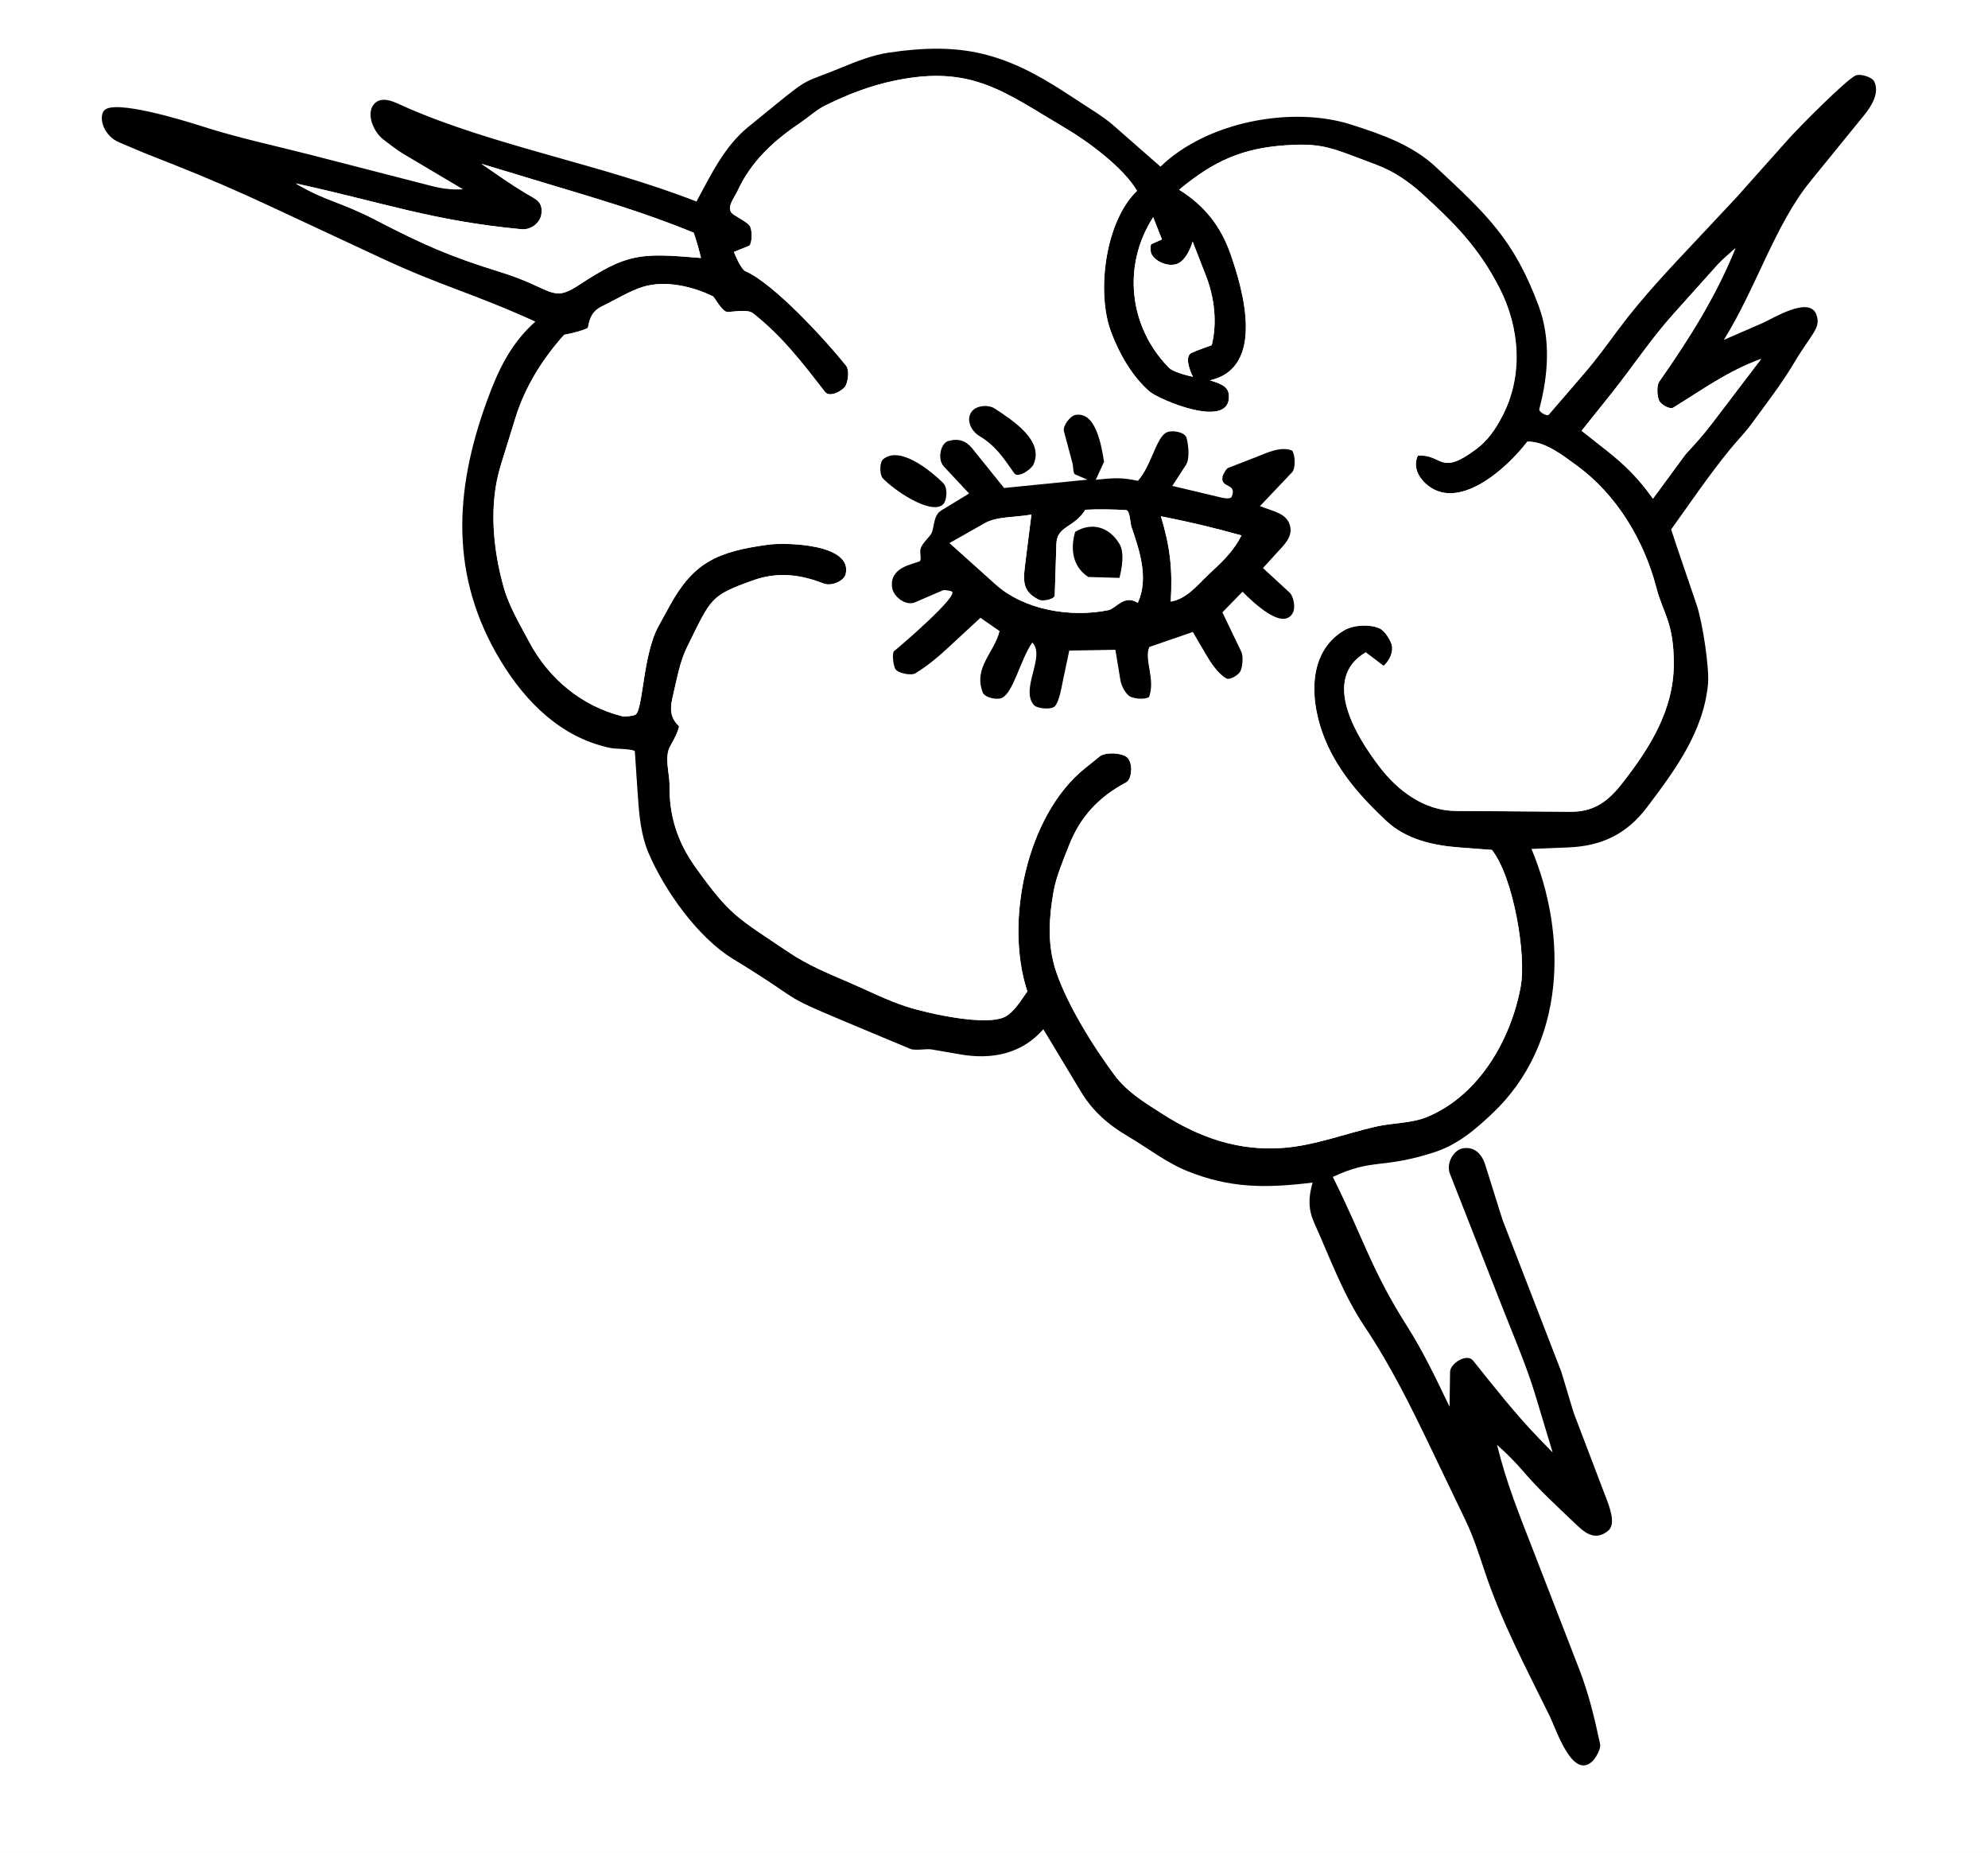
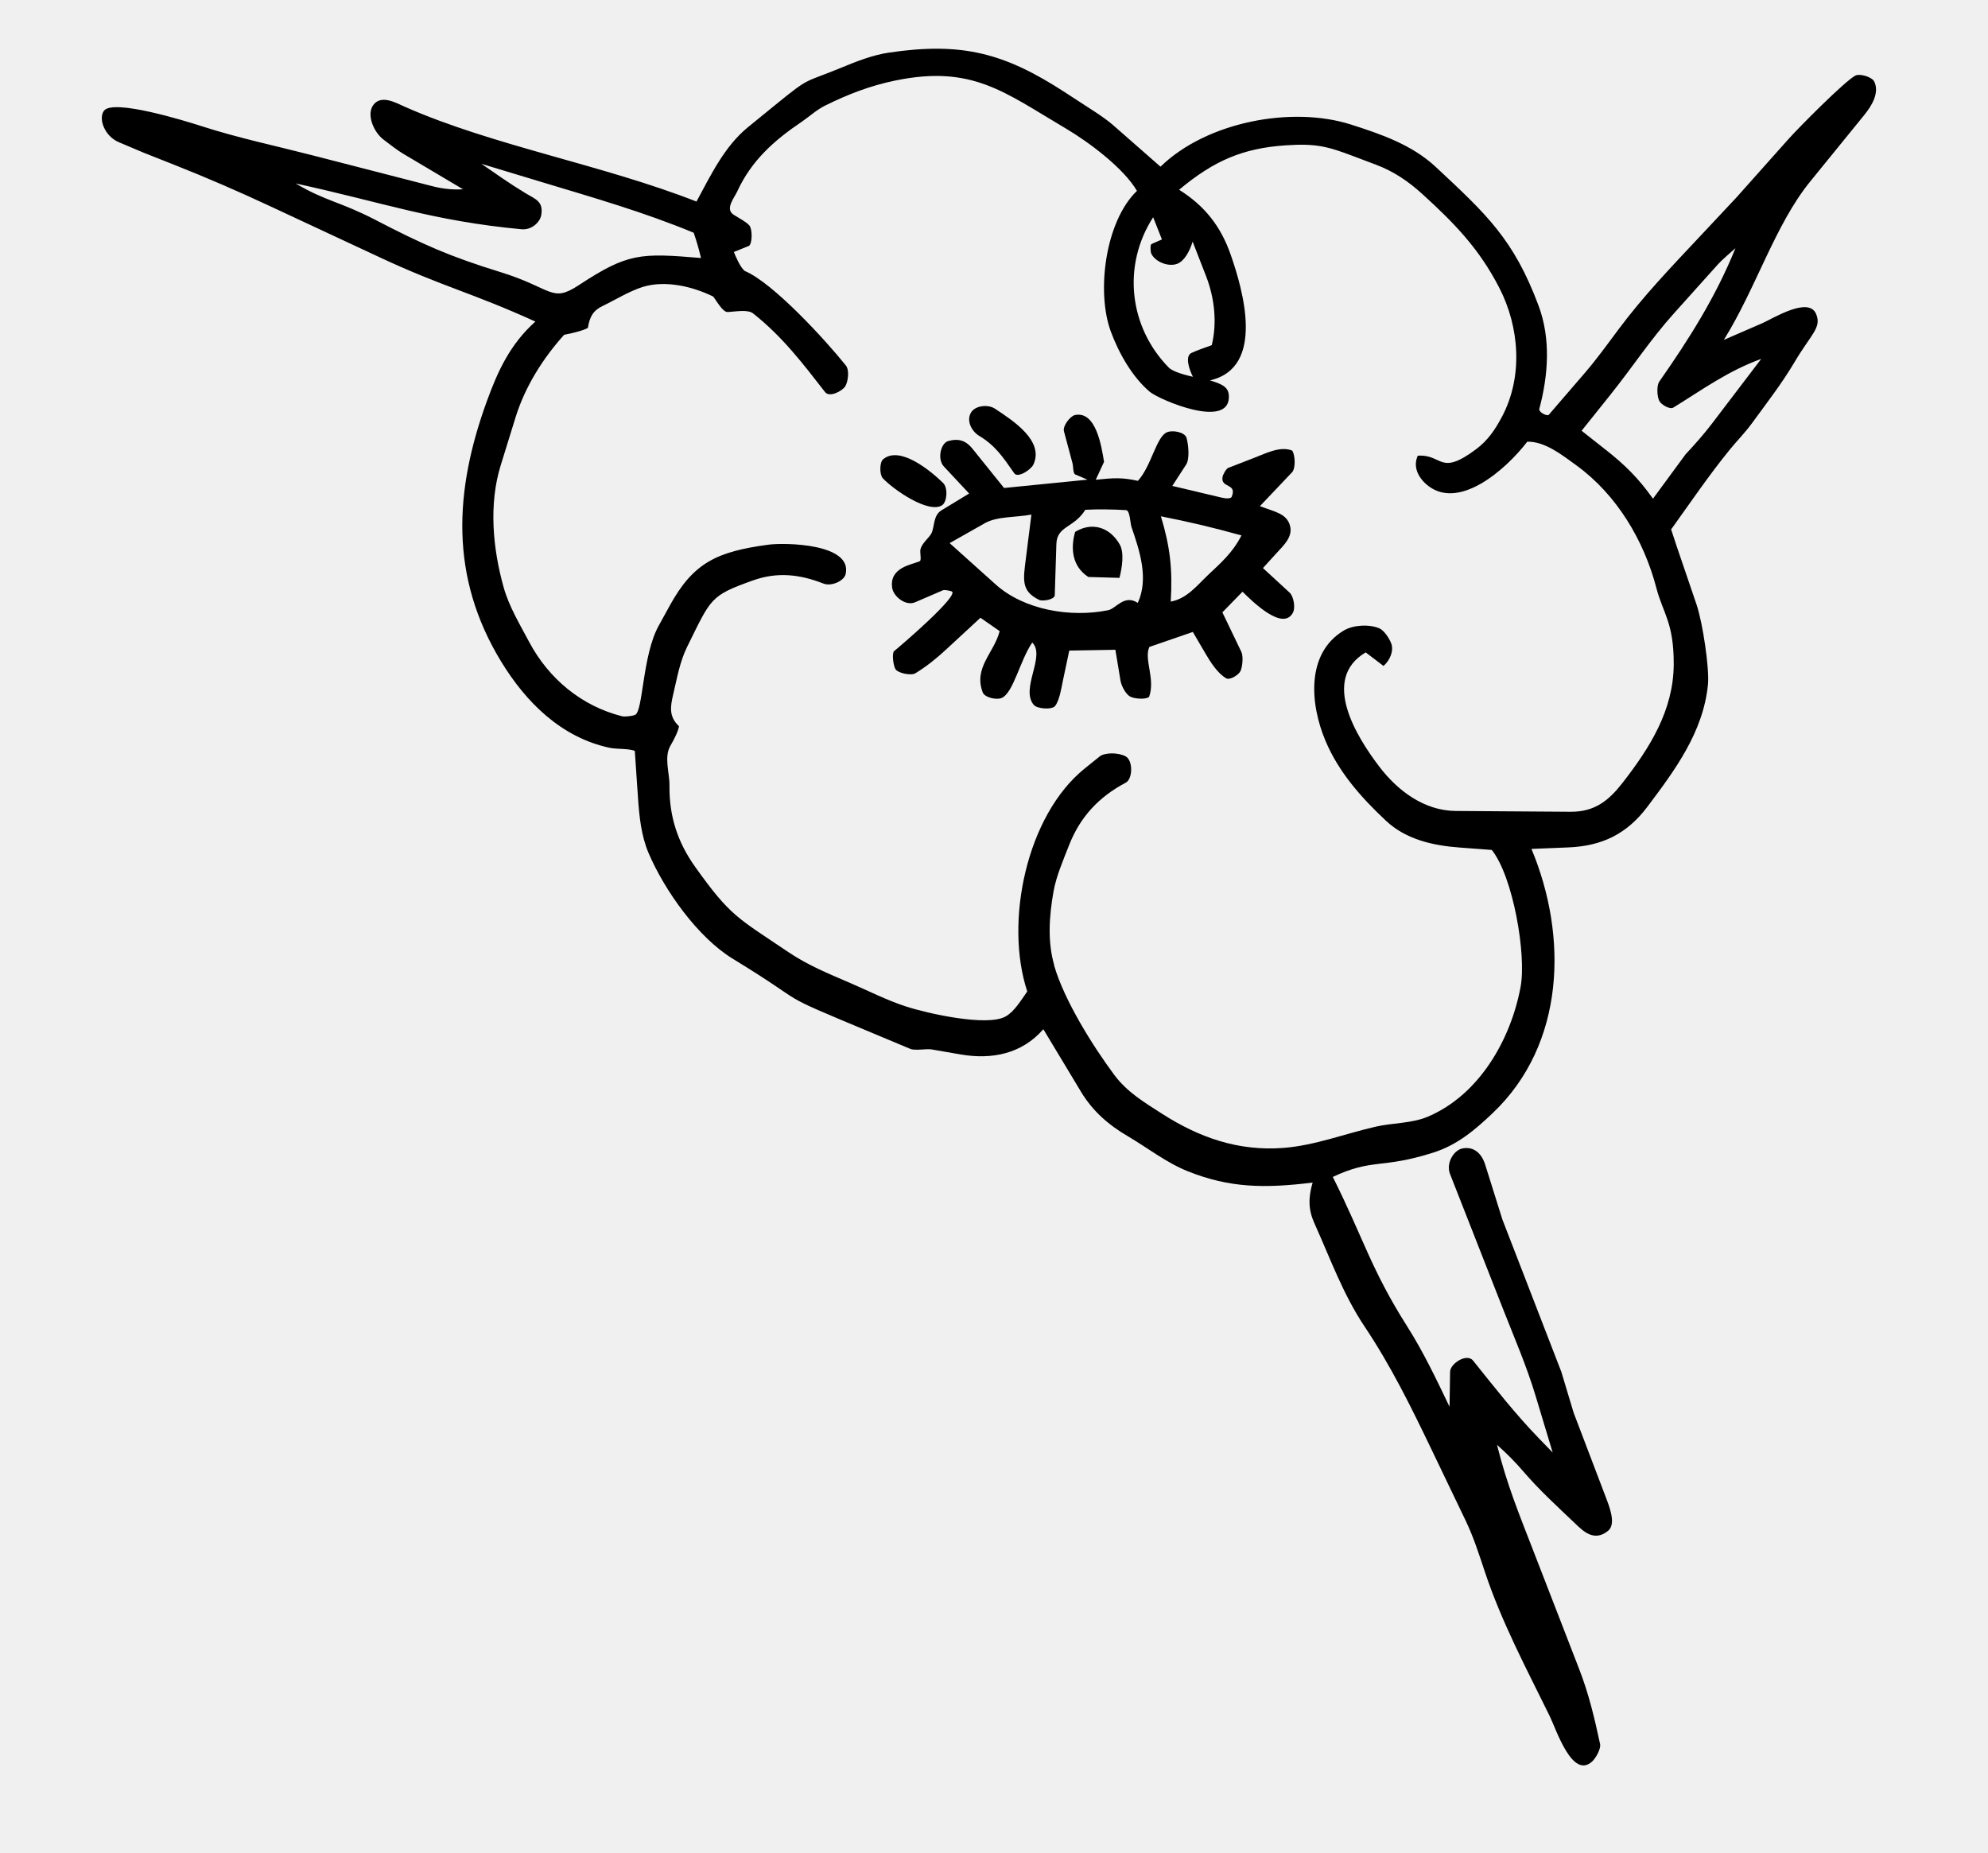
<svg xmlns="http://www.w3.org/2000/svg" id="Layer_1" data-name="Layer 1" viewBox="0 0 691 644">
  <defs>
    <style>
      .cls-1 {
-         fill: #fff;
+         fill: none;
      }
    </style>
  </defs>
  <path class="cls-1" d="M691,644V0H0v644h691ZM542.66,476.69l4.29,14.25,11.08,29.1c1.31,3.44,3.83,9.58.88,11.97-4.79,3.88-8.58.17-11.32-2.45-6.29-6.02-12.42-11.56-18.01-18.07-3.01-3.5-5.7-6.22-9.26-9.38,3.35,13.63,7.76,24.28,12.61,36.79l15.93,41.1c3.38,8.71,5.31,16.88,7.29,26.12.36,1.65-1.53,4.91-2.72,6.01-6.92,6.41-12.47-10.99-14.81-15.77-8.2-16.74-16.7-32.63-22.6-50.34-2-6.03-3.89-11.92-6.61-17.59l-11.92-24.83c-7.12-14.83-13.98-28.8-23.28-42.73-7.45-11.15-11.87-23.58-17.37-35.78-2.03-4.49-2.23-8.62-.61-14.13-16.65,2.06-28.85,1.9-43.43-3.94-7.49-3-13.79-8.04-20.72-12.11s-12.28-8.73-16.41-15.59l-13.04-21.66c-7.45,8.57-17.88,10.65-28.77,8.77l-10.14-1.75c-1.69-.29-5.66.51-7.32-.18l-13.44-5.62c-36.1-15.09-19.46-8.11-48.27-25.7-12.16-7.42-23.71-23.75-29.25-36.68-2.6-6.08-3.27-12.82-3.72-19.53l-1.09-16.01c-1.89-.89-6.32-.59-8.64-1.08-16.9-3.56-29.21-15.87-37.82-29.99-17.92-29.4-16.34-59.26-4.96-90.51,3.8-10.44,8.05-19.75,16.86-27.66-22.28-10.11-32.2-12.11-53.81-22.19l-38.21-17.82c-11.14-5.19-21.96-9.9-33.43-14.44l-10.61-4.2-8.69-3.67c-5.13-2.17-7.22-8.4-5.17-10.99,3.25-4.1,27.8,3.44,33.9,5.4,12.79,4.12,25.33,6.73,38.22,10.05l42.07,10.83c3.7.95,7.24,1.27,10.58,1.05l-20.82-12.36c-2.09-1.24-4.52-3.19-6.84-4.92-3.33-2.5-6.23-8.93-3.27-12.33s7.79-.35,10.8.98c30.66,13.51,68.65,20.11,101.28,32.9,5.02-9.28,9.74-19.21,17.9-25.85l9.54-7.77c12.26-9.99,9.68-7.44,23.07-12.98,5.08-2.1,10.77-4.34,16.34-5.16,25.35-3.74,40.14.07,61.28,13.83l10.84,7.05c1.63,1.06,4.15,2.84,5.68,4.18l16.63,14.58c16.16-15.69,45.76-21.14,66.12-14.67,10.77,3.42,21.38,7.13,29.56,14.76,17.65,16.47,27.11,25.12,35.73,48.21,4.29,11.49,3.4,24.1.26,35.89-.29,1.08,2.71,2.72,3.34,1.99l2.67-3.11,9.69-11.24c4.3-4.99,7.91-10.03,11.82-15.27,8.59-11.53,18.21-21.56,27.93-31.92l13.08-13.95,17.93-20.12c3.95-4.43,19.91-20.48,23.4-22.22,1.56-.78,5.79.43,6.58,2.1,1.84,3.92-.9,8.41-3.48,11.58l-18.83,23.16c-12.17,14.97-18.78,37.01-30,55.02l13.42-5.83c3.52-1.53,16.07-9.45,18.67-3.17,1.98,4.77-1.74,6.95-7.51,16.72-4.42,7.47-9.64,14.16-14.79,21.23-2.37,3.25-5.12,6.01-7.72,9.19-7.25,8.89-13.64,18.34-20.38,27.72l1.9,5.76,6.93,20.34c2.16,6.35,4.51,22.27,3.98,27.74-1.62,16.66-11.6,30-21.09,42.59-7.09,9.41-15.72,13.62-27.44,14.09l-12.83.52c12.68,30.27,11.83,67.83-13.49,91.84-6.11,5.8-12.26,11.04-20.58,13.69-18.12,5.77-21,1.91-34.98,8.47,10.55,21.07,13.29,32.13,25.78,51.82,5.66,8.93,10.03,18.11,14.8,28.06l.19-12.16c.04-2.88,5.82-6.58,8-3.87,7.51,9.39,14.63,18.5,22.91,27.05l4.75,4.9-5.93-19.67c-3.15-10.44-7.4-20.22-11.41-30.44l-18.34-46.7c-1.5-3.82,1.35-8.37,4.39-8.91,4.02-.71,6.63,1.85,7.84,5.69l5.97,19.03,20.45,52.85Z" />
  <path d="M542.66,476.69l-20.45-52.85-5.97-19.03c-1.2-3.84-3.82-6.41-7.84-5.69-3.04.54-5.89,5.09-4.39,8.91l18.34,46.7c4.01,10.22,8.27,20,11.41,30.44l5.93,19.67-4.75-4.9c-8.28-8.55-15.39-17.67-22.91-27.05-2.17-2.71-7.95.99-8,3.87l-.19,12.16c-4.77-9.95-9.13-19.13-14.8-28.06-12.49-19.69-15.23-30.75-25.78-51.82,13.98-6.56,16.86-2.7,34.98-8.47,8.32-2.65,14.47-7.89,20.58-13.69,25.32-24.02,26.16-61.58,13.49-91.84l12.83-.52c11.72-.48,20.35-4.68,27.44-14.09,9.48-12.6,19.47-25.93,21.09-42.59.53-5.47-1.82-21.38-3.98-27.74l-6.93-20.34-1.9-5.76c6.74-9.37,13.13-18.83,20.38-27.72,2.6-3.18,5.35-5.94,7.72-9.19,5.15-7.07,10.37-13.76,14.79-21.23,5.78-9.77,9.49-11.96,7.51-16.72-2.61-6.28-15.16,1.65-18.67,3.17l-13.42,5.83c11.22-18.01,17.83-40.05,30-55.02l18.83-23.16c2.58-3.18,5.33-7.66,3.48-11.58-.79-1.67-5.01-2.89-6.58-2.1-3.49,1.75-19.45,17.79-23.4,22.22l-17.93,20.12-13.08,13.95c-9.72,10.36-19.34,20.39-27.93,31.92-3.91,5.24-7.52,10.28-11.82,15.27l-9.69,11.24-2.67,3.11c-.63.73-3.63-.91-3.34-1.99,3.14-11.79,4.03-24.39-.26-35.89-8.62-23.08-18.08-31.74-35.73-48.21-8.18-7.63-18.79-11.34-29.56-14.76-20.37-6.47-49.96-1.02-66.12,14.67l-16.63-14.58c-1.53-1.34-4.06-3.12-5.68-4.18l-10.84-7.05c-21.14-13.76-35.93-17.58-61.28-13.83-5.56.82-11.26,3.06-16.34,5.16-13.4,5.54-10.81,2.99-23.07,12.98l-9.54,7.77c-8.15,6.64-12.88,16.57-17.9,25.85-32.63-12.79-70.63-19.38-101.28-32.9-3.01-1.33-7.98-4.22-10.8-.98-2.96,3.4-.06,9.83,3.27,12.33,2.31,1.74,4.74,3.68,6.84,4.92l20.82,12.36c-3.34.22-6.88-.1-10.58-1.05l-42.07-10.83c-12.89-3.32-25.43-5.93-38.22-10.05-6.1-1.97-30.65-9.5-33.9-5.4-2.06,2.59.03,8.82,5.17,10.99l8.69,3.67,10.61,4.2c11.47,4.54,22.29,9.24,33.43,14.44l38.21,17.82c21.61,10.08,31.53,12.08,53.81,22.19-8.82,7.91-13.06,17.22-16.86,27.66-11.38,31.25-12.96,61.11,4.96,90.51,8.61,14.12,20.91,26.43,37.82,29.99,2.33.49,6.75.19,8.64,1.08l1.09,16.01c.45,6.71,1.12,13.45,3.72,19.53,5.53,12.93,17.09,29.26,29.25,36.68,28.81,17.59,12.17,10.61,48.27,25.7l13.44,5.62c1.65.69,5.63-.11,7.32.18l10.14,1.75c10.9,1.88,21.32-.2,28.77-8.77l13.04,21.66c4.13,6.87,9.61,11.6,16.41,15.59s13.23,9.1,20.72,12.11c14.58,5.84,26.77,6,43.43,3.94-1.62,5.51-1.42,9.64.61,14.13,5.5,12.2,9.92,24.63,17.37,35.78,9.3,13.92,16.16,27.9,23.28,42.73l11.92,24.83c2.72,5.67,4.61,11.56,6.61,17.59,5.89,17.72,14.39,33.6,22.6,50.34,2.34,4.78,7.89,22.18,14.81,15.77,1.19-1.1,3.07-4.36,2.72-6.01-1.98-9.23-3.91-17.4-7.29-26.12l-15.93-41.1c-4.85-12.51-9.25-23.16-12.61-36.79,3.56,3.16,6.25,5.88,9.26,9.38,5.59,6.51,11.71,12.05,18.01,18.07,2.75,2.63,6.54,6.33,11.32,2.45,2.95-2.39.43-8.53-.88-11.97l-11.08-29.1-4.29-14.25ZM366.46,335.58c-2.38-8.22-1.82-16.97-.28-25.71.95-5.37,3.43-11.05,5.4-16.09,3.86-9.88,10.39-16.84,19.73-21.77,2.43-1.28,2.54-7.68-.01-9.11s-7.32-1.41-9.09.02l-5.18,4.17c-20.23,16.29-27.96,53.33-19.97,77.49-2.21,3.11-4.49,7.02-7.57,8.72-6.42,3.54-26.81-.99-34.5-3.47-6.69-2.16-13.01-5.41-19.54-8.22-7.4-3.18-14.68-6.16-21.34-10.65-17.88-12.06-20.21-12.48-32.44-29.62-6.17-8.64-9.1-17.69-8.97-28.33.06-4.36-1.98-9.87.33-13.84,1.23-2.12,2.64-4.8,2.99-6.76-3.67-3.4-2.98-7.04-1.99-11.23,1.32-5.59,2.28-11.24,4.79-16.33,8.42-17.05,7.97-17.78,22.88-23.12,8.45-3.02,16.27-2.15,24.52,1.09,2.74,1.08,7.15-.89,7.71-3.27,2.47-10.66-21.12-11.01-26.81-10.25-17.93,2.41-26.12,6.23-34.35,21.23l-3.87,7.04c-5.61,10.21-5.37,29.5-8.1,30.85-.91.45-3.59.77-4.62.51-14.05-3.56-25.44-13.02-32.24-25.8-3.19-6.01-6.99-12.3-8.86-18.93-3.83-13.63-5.22-28.99-1.04-42.49l5.15-16.63c3.32-10.72,9.53-20.54,16.89-28.72,2.81-.52,6.6-1.46,8.25-2.39.65-3.94,1.85-6.05,5.12-7.62,4.54-2.18,9.25-5.15,13.95-6.62,7.94-2.48,17.59-.07,24.48,3.33,1.2,1.45,3.3,5.48,5.08,5.39,2.65-.14,6.97-.97,8.8.47,10.18,8.06,17.19,17.27,25.02,27.35,1.56,2.01,6.08-.4,7.06-2.08.88-1.51,1.52-5.47.16-7.18-6.9-8.63-25.23-28.68-35.08-32.81-1.6-1.13-3.33-5.35-3.84-6.62l5.31-2.15c1.15-1.02,1.14-5.87.06-7.09s-3.25-2.34-5.41-3.69c-3.16-1.98.18-5.87,1.18-8.05,4.9-10.7,12.76-17.74,22.35-24.21,2.6-1.75,5.29-4.25,8.22-5.69,7.96-3.93,15.62-6.9,24.4-8.71,26.73-5.52,37.99,4.12,59.05,16.53,8.35,4.92,20.38,13.97,24.95,21.82-11.08,10.63-14.15,35.17-9.09,48.87,2.76,7.48,7.41,15.75,13.52,20.94,3.21,2.73,28.06,13.41,27.52,1.38-.14-3.19-2.68-4.12-6.58-5.33,19.37-4.39,11.47-31.51,7.18-43.77-3.39-9.69-8.93-16.86-17.9-22.48,12.02-10.04,22.07-14.44,37.06-15.44,10.31-.69,14.31.27,23.58,3.79l7.91,2.99c6.18,2.34,11.26,5.84,16.04,10.19,11.18,10.17,19.73,18.98,26.72,32.58s8.33,30.81.9,44.8c-2.41,4.54-4.9,8.21-8.99,11.27-12.78,9.57-11.57,1.65-20.27,2.25-1.8,4.01.41,7.61,2.75,9.74,11,9.99,27.81-4.83,35.32-14.61,6.17-.12,12.13,4.64,17.15,8.29,13.9,10.11,23.42,25.99,27.74,42.63,2.25,8.65,6.09,12,6.01,26.5-.08,16.03-8.41,29.06-17.68,41.01-4.86,6.26-9.7,10.25-18.19,10.19l-39.91-.28c-10.98-.08-20.18-7.06-26.48-15.31-8.07-10.56-20.46-30.56-4.8-39.8l6.19,4.72c2.41-2.14,3.43-5.26,2.83-7.38-.47-1.66-2.41-4.89-4.29-5.7-3.43-1.48-9.01-1.24-12.36.77-13.18,7.9-11.74,25.57-6.35,38.33,4.59,10.88,12.38,19.68,21.06,27.81,6.89,6.45,16.23,8.58,25.54,9.27l11.21.84c7.45,9.39,12.05,36.43,10.02,47.49-3.32,18.12-14.22,37.58-32.27,45.22-5.61,2.37-12.21,2.11-18.13,3.47-10.7,2.46-21.11,6.51-31.95,7.37-15.82,1.25-29.51-3.68-42.23-11.83-6.3-4.04-12.2-7.54-16.68-13.56-7.49-10.07-17.37-25.88-20.87-37.95ZM130.73,76.54c-12.79-6.62-17.35-6.48-27.97-12.78,30.16,6.54,47.48,13.01,78.5,15.92,3.52.33,6.48-2.43,6.89-5.02.74-4.69-2-5.41-5.4-7.46-5.46-3.29-10.43-6.82-15.42-10.26l21.18,6.4c17.92,5.41,35.17,10.34,52.61,17.55,1.01,2.9,1.88,6,2.54,8.78-21.12-1.77-25.41-1.77-42.47,9.43-9.6,6.31-9.02,1.08-27.33-4.56-17.55-5.41-26.95-9.61-43.12-17.98ZM421.2,119.96c-2.98,1.07-4.9,1.72-7.03,2.69-2.46,1.11-.74,5.96.47,8.3-2.03-.46-6.8-1.59-8.39-3.2-13.74-13.98-16.33-35.33-5.43-52.25l3.05,7.72-3.6,1.59c-.56.24-.37,2.73-.12,3.29,1.29,2.85,5.95,4.79,9.07,3.57,2.48-.97,4.33-4.42,5.32-7.7l4.65,11.94c2.98,7.65,3.9,16.25,2,24.05ZM558.2,156.38l-8.46-6.67,9.72-12.14c8.39-10.49,14.12-19.46,22.39-28.67l15.23-16.97c1.54-1.72,4.01-3.75,6.14-5.67-6.89,17-16.12,31.55-26.47,46.36-1.01,1.45-.77,5.27.01,6.75.65,1.24,3.63,3.04,4.86,2.29,10.07-6.2,19.01-12.76,30.55-16.92l-17.09,22.45c-2.84,3.73-5.89,7.16-9.19,10.7l-11.34,15.43c-5.06-7.16-9.86-11.84-16.34-16.94Z" />
  <path class="cls-1" d="M366.46,335.58c3.49,12.07,13.38,27.88,20.87,37.95,4.47,6.01,10.37,9.52,16.68,13.56,12.72,8.15,26.41,13.08,42.23,11.83,10.84-.86,21.25-4.91,31.95-7.37,5.92-1.36,12.51-1.09,18.13-3.47,18.06-7.64,28.96-27.1,32.27-45.22,2.02-11.05-2.57-38.1-10.02-47.49l-11.21-.84c-9.31-.69-18.65-2.82-25.54-9.27-8.68-8.13-16.47-16.93-21.06-27.81-5.38-12.75-6.83-30.42,6.35-38.33,3.35-2.01,8.93-2.25,12.36-.77,1.89.81,3.82,4.04,4.29,5.7.6,2.12-.42,5.23-2.83,7.38l-6.19-4.72c-15.66,9.24-3.27,29.24,4.8,39.8,6.3,8.25,15.5,15.24,26.48,15.31l39.91.28c8.5.06,13.34-3.92,18.19-10.19,9.26-11.94,17.6-24.98,17.68-41.01.07-14.51-3.77-17.85-6.01-26.5-4.32-16.64-13.84-32.52-27.74-42.63-5.02-3.65-10.98-8.41-17.15-8.29-7.51,9.78-24.32,24.6-35.32,14.61-2.35-2.13-4.56-5.73-2.75-9.74,8.7-.6,7.49,7.32,20.27-2.25,4.09-3.06,6.58-6.74,8.99-11.27,7.42-13.99,6.38-30.65-.9-44.8s-15.54-22.4-26.72-32.58c-4.78-4.34-9.87-7.85-16.04-10.19l-7.91-2.99c-9.28-3.51-13.27-4.48-23.58-3.79-14.99,1-25.04,5.4-37.06,15.44,8.97,5.62,14.52,12.79,17.9,22.48,4.29,12.27,12.19,39.38-7.18,43.77,3.9,1.21,6.43,2.14,6.58,5.33.54,12.03-24.31,1.35-27.52-1.38-6.11-5.2-10.76-13.46-13.52-20.94-5.06-13.7-1.99-38.24,9.09-48.87-4.57-7.85-16.6-16.9-24.95-21.82-21.06-12.41-32.32-22.05-59.05-16.53-8.78,1.81-16.44,4.78-24.4,8.71-2.93,1.45-5.62,3.94-8.22,5.69-9.59,6.47-17.45,13.51-22.35,24.21-1,2.18-4.33,6.07-1.18,8.05,2.15,1.35,4.33,2.46,5.41,3.69s1.08,6.08-.06,7.09l-5.31,2.15c.51,1.27,2.25,5.49,3.84,6.62,9.85,4.13,28.18,24.18,35.08,32.81,1.37,1.71.72,5.67-.16,7.18-.98,1.68-5.5,4.1-7.06,2.08-7.83-10.08-14.84-19.29-25.02-27.35-1.82-1.44-6.14-.61-8.8-.47-1.79.09-3.88-3.94-5.08-5.39-6.89-3.41-16.55-5.81-24.48-3.33-4.71,1.47-9.41,4.44-13.95,6.62-3.27,1.57-4.48,3.68-5.12,7.62-1.65.93-5.44,1.88-8.25,2.39-7.36,8.18-13.57,17.99-16.89,28.72l-5.15,16.63c-4.18,13.5-2.8,28.86,1.04,42.49,1.87,6.63,5.66,12.92,8.86,18.93,6.79,12.78,18.19,22.24,32.24,25.8,1.03.26,3.71-.06,4.62-.51,2.72-1.35,2.49-20.64,8.1-30.85l3.87-7.04c8.23-14.99,16.42-18.81,34.35-21.23,5.69-.77,29.29-.41,26.81,10.25-.55,2.38-4.97,4.35-7.71,3.27-8.25-3.24-16.06-4.11-24.52-1.09-14.91,5.34-14.47,6.07-22.88,23.12-2.51,5.09-3.47,10.75-4.79,16.33-.99,4.19-1.68,7.83,1.99,11.23-.35,1.96-1.76,4.64-2.99,6.76-2.31,3.97-.27,9.47-.33,13.84-.14,10.64,2.8,19.69,8.97,28.33,12.23,17.14,14.57,17.57,32.44,29.62,6.66,4.49,13.94,7.47,21.34,10.65,6.53,2.81,12.85,6.06,19.54,8.22,7.69,2.48,28.08,7.02,34.5,3.47,3.08-1.7,5.36-5.61,7.57-8.72-7.99-24.15-.26-61.2,19.97-77.49l5.18-4.17c1.78-1.43,6.67-1.37,9.09-.02,2.55,1.43,2.44,7.83.01,9.11-9.34,4.92-15.87,11.88-19.73,21.77-1.97,5.05-4.45,10.73-5.4,16.09-1.54,8.74-2.1,17.48.28,25.71ZM352.55,164.5c-4.04-5.81-6.64-9.66-12.13-12.97-2.94-1.77-4.7-5.68-2.71-8.44,1.55-2.16,5.78-2.6,8.11-1.06,6.34,4.19,17.15,11.13,13.4,19.38-.83,1.83-5.45,4.85-6.67,3.09ZM389.45,236.46l-1.76-10.6-16.03.28-2.16,10.21c-.59,2.79-1.19,7.03-2.76,9.04-1.09,1.4-6.22.98-7.37-.33-4.87-5.57,4.19-17.02-.57-21.72-4.31,6.25-6.56,17.54-10.66,19.28-1.79.76-5.88-.17-6.56-1.95-3.29-8.64,4.01-13.76,5.88-21.29l-6.67-4.65-11.98,11.08c-3.31,3.07-6.81,5.89-10.65,8.22-1.52.92-6.27-.06-6.99-1.57-.63-1.32-1.13-4.52-.53-6.03,1.71-1.32,23.37-19.85,20.1-20.89-.53-.17-2.4-.61-2.98-.36l-9.69,4.17c-3.28,1.41-7.47-2-7.94-4.9-1.2-7.3,7.1-8.24,9.54-9.35.57-.26.26-1.98.2-3.37-.1-2.41,2.99-4.64,3.85-6.27,1.16-2.17.56-6.26,3.5-8.05l9.63-5.86-8.79-9.41c-2.35-2.52-1.08-8.06,1.49-8.81,3.72-1.07,6.27-.08,8.42,2.6l11.03,13.7,29.01-2.89-4.29-1.82c-.76-.32-.66-2.89-.9-3.76l-3.01-11.26c-.49-1.82,2.18-5.28,3.84-5.62,7.36-1.51,9.23,11,10.1,16.26l-2.88,6.23c6.33-.66,9.16-.82,14.65.38,4.75-5.23,6.4-15.45,10.17-16.92,2.04-.79,6.18.02,6.73,1.98.72,2.57,1.09,7.38-.11,9.24l-4.83,7.46,17.01,4.04c1.39.33,3.32.54,3.65-.3,1.93-4.84-3.94-2.82-3.2-6.89.14-.75,1.25-2.82,1.95-3.1l9.22-3.58c4.09-1.59,9.01-4.1,13.03-2.44,1.1,1.6,1.22,6.2-.03,7.52l-11.18,11.78c5.06,1.98,9.52,2.5,10.54,7.15.79,3.63-2.38,6.58-4.42,8.81l-5.07,5.56,9.29,8.55c1.34,1.23,2.05,5.14,1.17,6.88-3.45,6.75-14.19-3.88-17.56-7.21l-7,7.17,6.59,13.72c.75,1.56.41,5.28-.32,6.74-.62,1.26-3.67,3.24-4.98,2.45-3.08-1.84-5.48-5.71-7.26-8.75l-4.3-7.35-15.11,5.22c-1.97,4.28,2.17,11.15-.09,17.35-1.28,1.06-5.41.66-6.77-.21s-2.84-3.41-3.19-5.53ZM306.83,166.2c-1.15-1.24-1.15-5.52.12-6.58,5.84-4.88,16.57,4.05,20.85,8.23,1.79,1.74,1.36,6.63-.34,7.74-4.68,3.08-16.97-5.47-20.64-9.39Z" />
  <path class="cls-1" d="M130.73,76.54c16.17,8.37,25.56,12.57,43.12,17.98,18.32,5.65,17.73,10.87,27.33,4.56,17.06-11.2,21.35-11.2,42.47-9.43-.67-2.78-1.53-5.88-2.54-8.78-17.44-7.21-34.69-12.14-52.61-17.55l-21.18-6.4c5,3.44,9.96,6.97,15.42,10.26,3.41,2.05,6.14,2.77,5.4,7.46-.41,2.59-3.37,5.35-6.89,5.02-31.02-2.92-48.34-9.38-78.5-15.92,10.62,6.3,15.18,6.16,27.97,12.78Z" />
  <path class="cls-1" d="M558.2,156.38c6.48,5.11,11.28,9.78,16.34,16.94l11.34-15.43c3.3-3.55,6.35-6.98,9.19-10.7l17.09-22.45c-11.54,4.16-20.49,10.72-30.55,16.92-1.22.75-4.2-1.05-4.86-2.29-.78-1.48-1.03-5.3-.01-6.75,10.35-14.81,19.59-29.37,26.47-46.36-2.14,1.92-4.6,3.95-6.14,5.67l-15.23,16.97c-8.27,9.21-13.99,18.18-22.39,28.67l-9.72,12.14,8.46,6.67Z" />
  <path class="cls-1" d="M421.2,119.96c1.9-7.79.97-16.39-2-24.05l-4.65-11.94c-.99,3.28-2.84,6.73-5.32,7.7-3.12,1.22-7.78-.72-9.07-3.57-.26-.57-.44-3.05.12-3.29l3.6-1.59-3.05-7.72c-10.91,16.91-8.32,38.26,5.43,52.25,1.59,1.61,6.36,2.74,8.39,3.2-1.21-2.34-2.93-7.18-.47-8.3,2.13-.96,4.05-1.62,7.03-2.69Z" />
  <path d="M389.45,236.46c.35,2.12,1.88,4.68,3.19,5.53s5.49,1.27,6.77.21c2.26-6.21-1.88-13.08.09-17.35l15.11-5.22,4.3,7.35c1.78,3.04,4.18,6.91,7.26,8.75,1.31.79,4.36-1.19,4.98-2.45.72-1.46,1.07-5.18.32-6.74l-6.59-13.72,7-7.17c3.38,3.33,14.12,13.97,17.56,7.21.89-1.74.17-5.65-1.17-6.88l-9.29-8.55,5.07-5.56c2.04-2.24,5.21-5.18,4.42-8.81-1.01-4.65-5.48-5.17-10.54-7.15l11.18-11.78c1.25-1.32,1.13-5.92.03-7.52-4.02-1.66-8.94.85-13.03,2.44l-9.22,3.58c-.71.28-1.82,2.35-1.95,3.1-.74,4.07,5.13,2.06,3.2,6.89-.33.84-2.26.63-3.65.3l-17.01-4.04,4.83-7.46c1.2-1.86.84-6.67.11-9.24-.55-1.96-4.69-2.78-6.73-1.98-3.77,1.47-5.42,11.69-10.17,16.92-5.5-1.21-8.32-1.04-14.65-.38l2.88-6.23c-.87-5.25-2.74-17.77-10.1-16.26-1.66.34-4.33,3.8-3.84,5.62l3.01,11.26c.23.88.14,3.44.9,3.76l4.29,1.82-29.01,2.89-11.03-13.7c-2.16-2.68-4.7-3.67-8.42-2.6-2.57.74-3.85,6.28-1.49,8.81l8.79,9.41-9.63,5.86c-2.95,1.79-2.35,5.88-3.5,8.05-.87,1.63-3.95,3.86-3.85,6.27.06,1.39.37,3.12-.2,3.37-2.44,1.11-10.74,2.05-9.54,9.35.48,2.9,4.66,6.31,7.94,4.9l9.69-4.17c.57-.25,2.44.19,2.98.36,3.27,1.05-18.39,19.57-20.1,20.89-.6,1.51-.1,4.72.53,6.03.72,1.5,5.47,2.49,6.99,1.57,3.84-2.33,7.34-5.15,10.65-8.22l11.98-11.08,6.67,4.65c-1.88,7.53-9.17,12.65-5.88,21.29.68,1.79,4.77,2.71,6.56,1.95,4.1-1.73,6.36-13.03,10.66-19.28,4.76,4.7-4.3,16.15.57,21.72,1.15,1.32,6.28,1.73,7.37.33,1.57-2.01,2.17-6.25,2.76-9.04l2.16-10.21,16.03-.28,1.76,10.6ZM342.28,181.85c4.35-2.46,10.8-1.97,16.22-3.01l-1.9,15.11c-.95,7.53-1.74,11.38,4.5,14.51,1.29.65,5.48-.09,5.52-1.58l.56-17.79c.2-6.4,6.13-5.54,10.06-11.91,3.81-.25,10.28-.15,14.19.12,1.37.18,1.39,4.49,1.86,5.86,2.74,7.99,6.12,17.85,2.19,26.37-4.75-3.07-7.53,1.99-10.3,2.55-12.95,2.62-29.13,0-39.13-8.98l-15.97-14.34,5.47-3.09,6.73-3.81ZM406.93,209.09c.68-11.35-.25-19.2-3.42-29.65,10.08,1.99,18.21,3.92,28.01,6.65-3.2,6.2-7.16,9.51-11.68,13.81-3.89,3.7-7.31,8.17-12.92,9.19Z" />
  <path d="M352.55,164.5c1.22,1.76,5.84-1.26,6.67-3.09,3.74-8.25-7.07-15.19-13.4-19.38-2.34-1.54-6.56-1.1-8.11,1.06-1.99,2.76-.23,6.67,2.71,8.44,5.49,3.31,8.09,7.16,12.13,12.97Z" />
  <path d="M306.83,166.2c3.66,3.93,15.95,12.47,20.64,9.39,1.69-1.11,2.12-6,.34-7.74-4.29-4.18-15.01-13.11-20.85-8.23-1.27,1.06-1.27,5.34-.12,6.58Z" />
  <path class="cls-1" d="M342.28,181.85l-6.73,3.81-5.47,3.09,15.97,14.34c10,8.98,26.18,11.6,39.13,8.98,2.78-.56,5.55-5.61,10.3-2.55,3.92-8.52.55-18.38-2.19-26.37-.47-1.37-.49-5.69-1.86-5.86-3.9-.27-10.37-.36-14.19-.12-3.93,6.37-9.86,5.51-10.06,11.91l-.56,17.79c-.05,1.49-4.24,2.23-5.52,1.58-6.24-3.13-5.45-6.98-4.5-14.51l1.9-15.11c-5.42,1.04-11.88.55-16.22,3.01ZM378.3,200.53c-5.87-3.8-6.13-10.35-4.59-15.67,5.66-3.48,11.9-1.84,15.47,4.31,1.64,2.83.89,7.99-.06,11.67l-10.81-.31Z" />
  <path class="cls-1" d="M406.93,209.09c5.6-1.02,9.03-5.5,12.92-9.19,4.52-4.3,8.47-7.61,11.68-13.81-9.81-2.73-17.93-4.67-28.01-6.65,3.17,10.45,4.1,18.3,3.42,29.65Z" />
  <path d="M378.3,200.53l10.81.31c.95-3.69,1.7-8.85.06-11.67-3.56-6.15-9.81-7.79-15.47-4.31-1.54,5.32-1.28,11.87,4.59,15.67Z" />
</svg>
